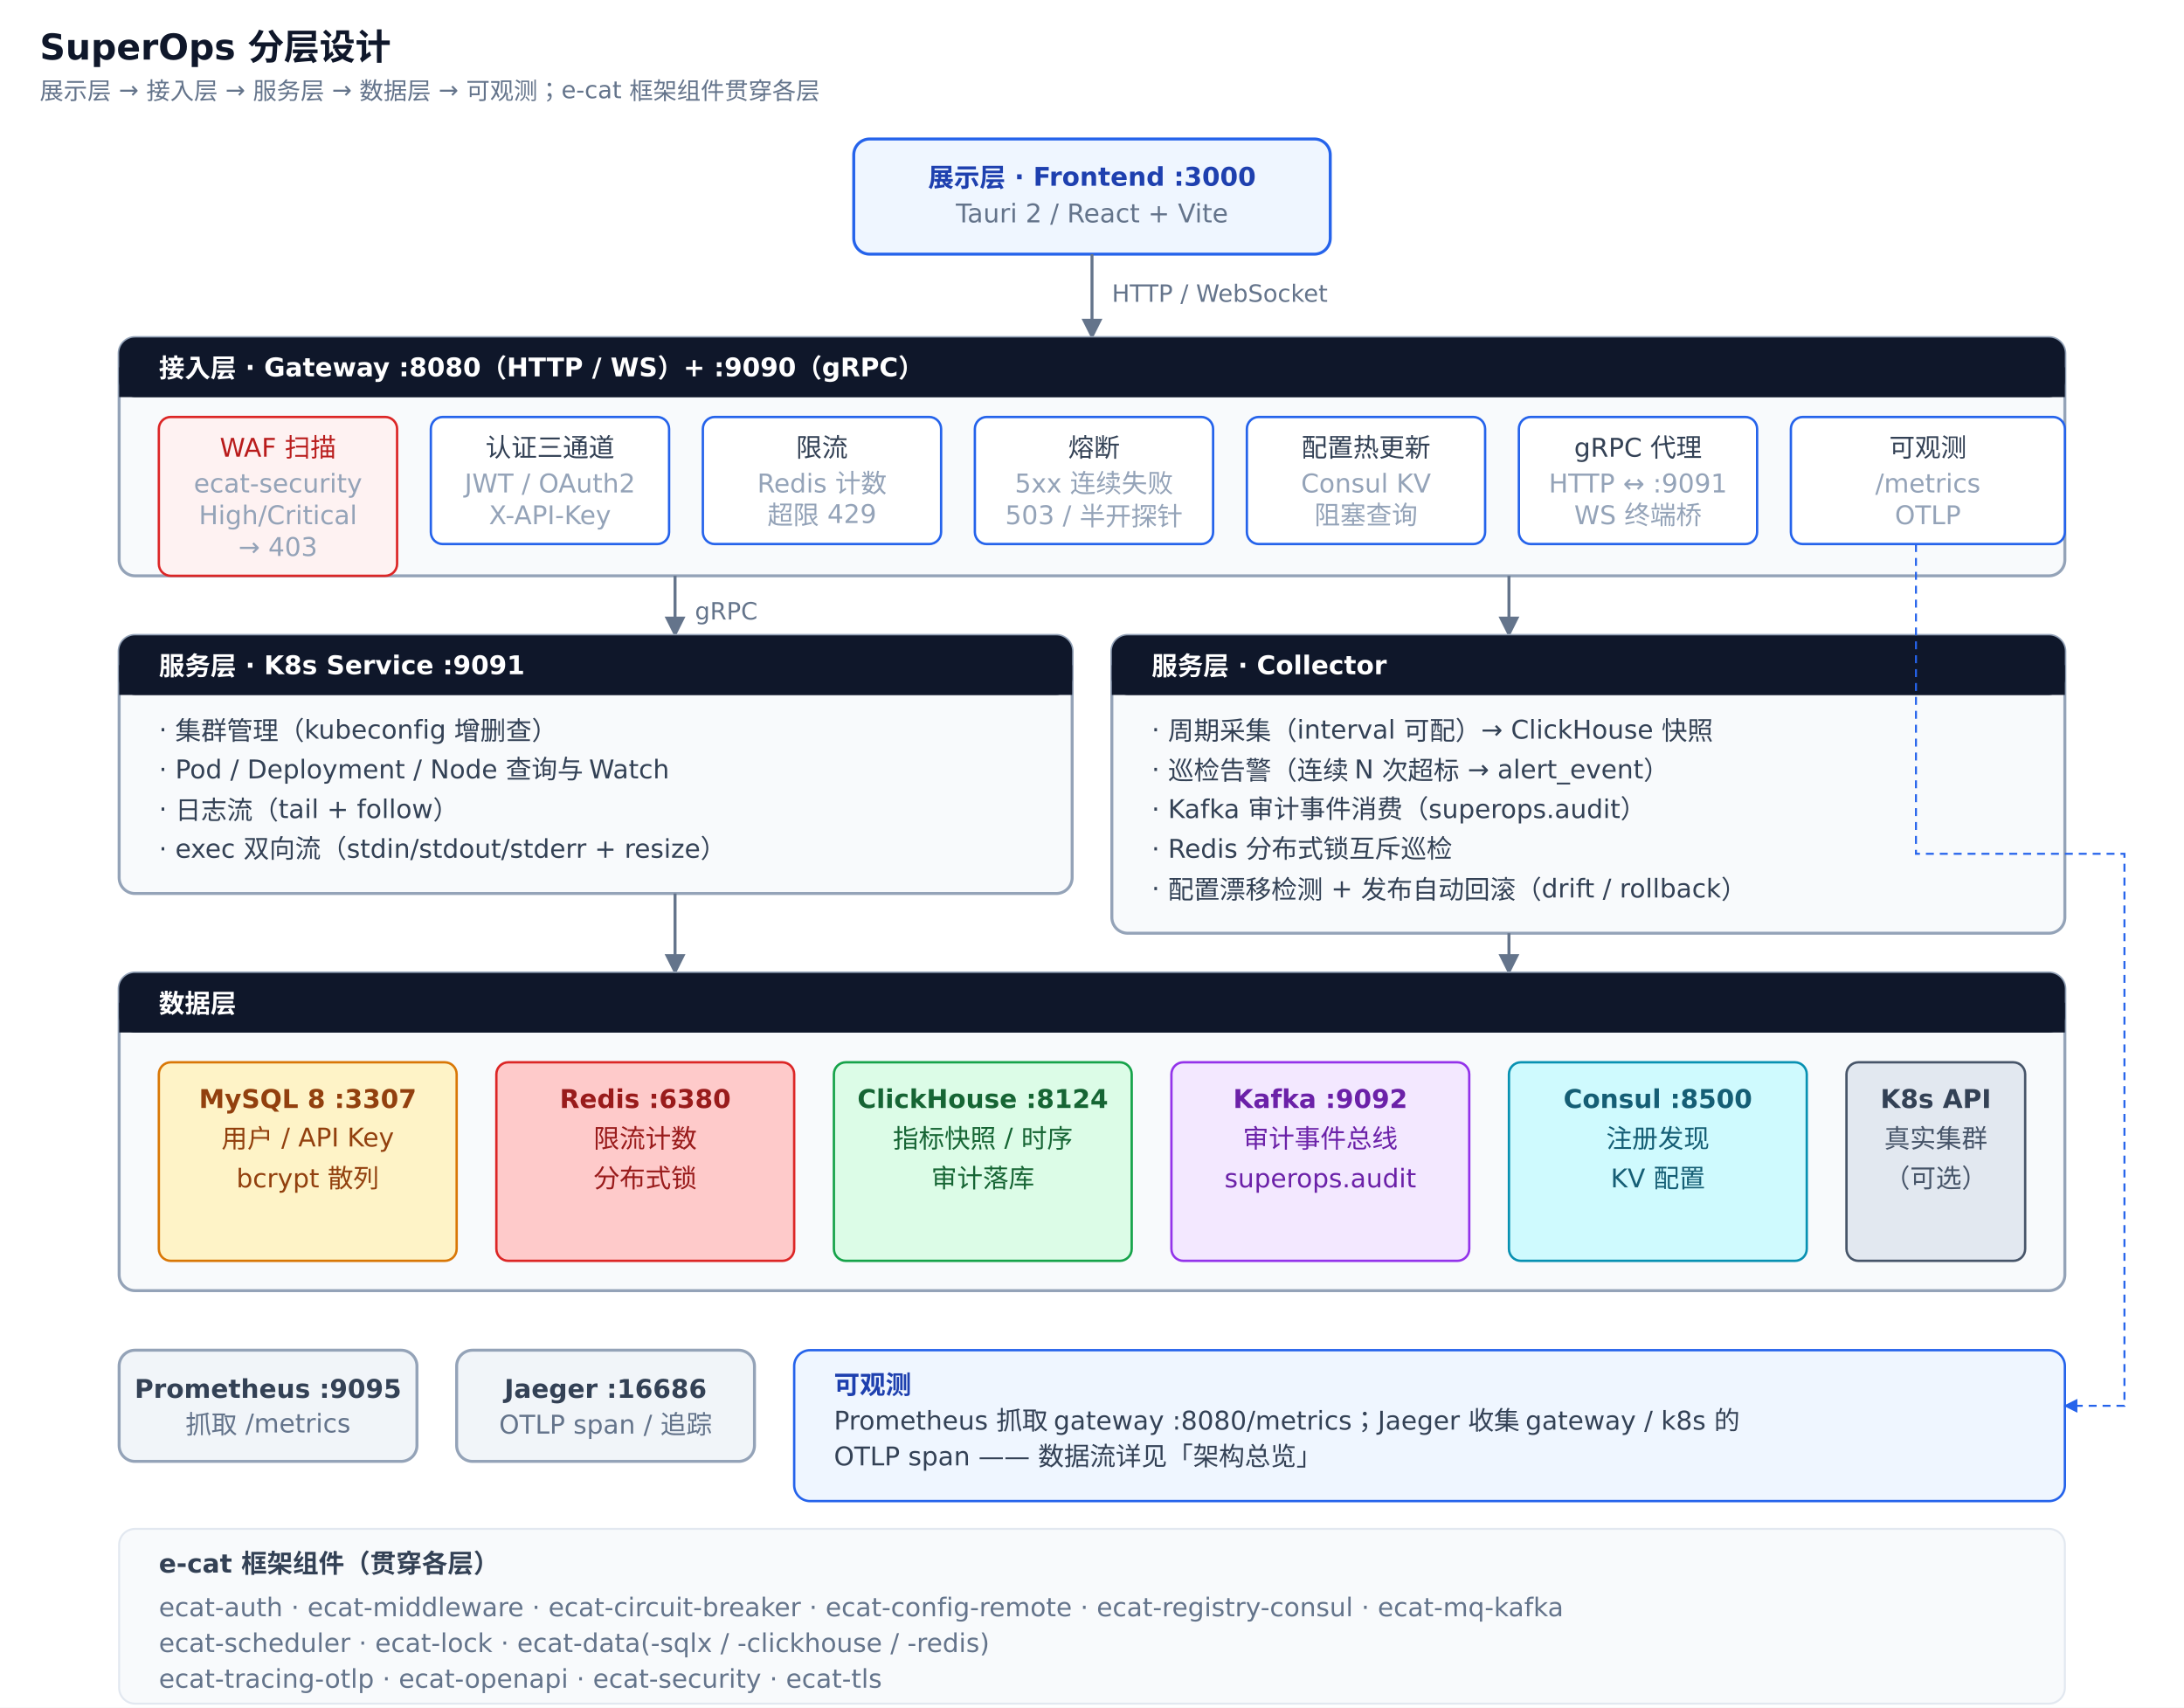
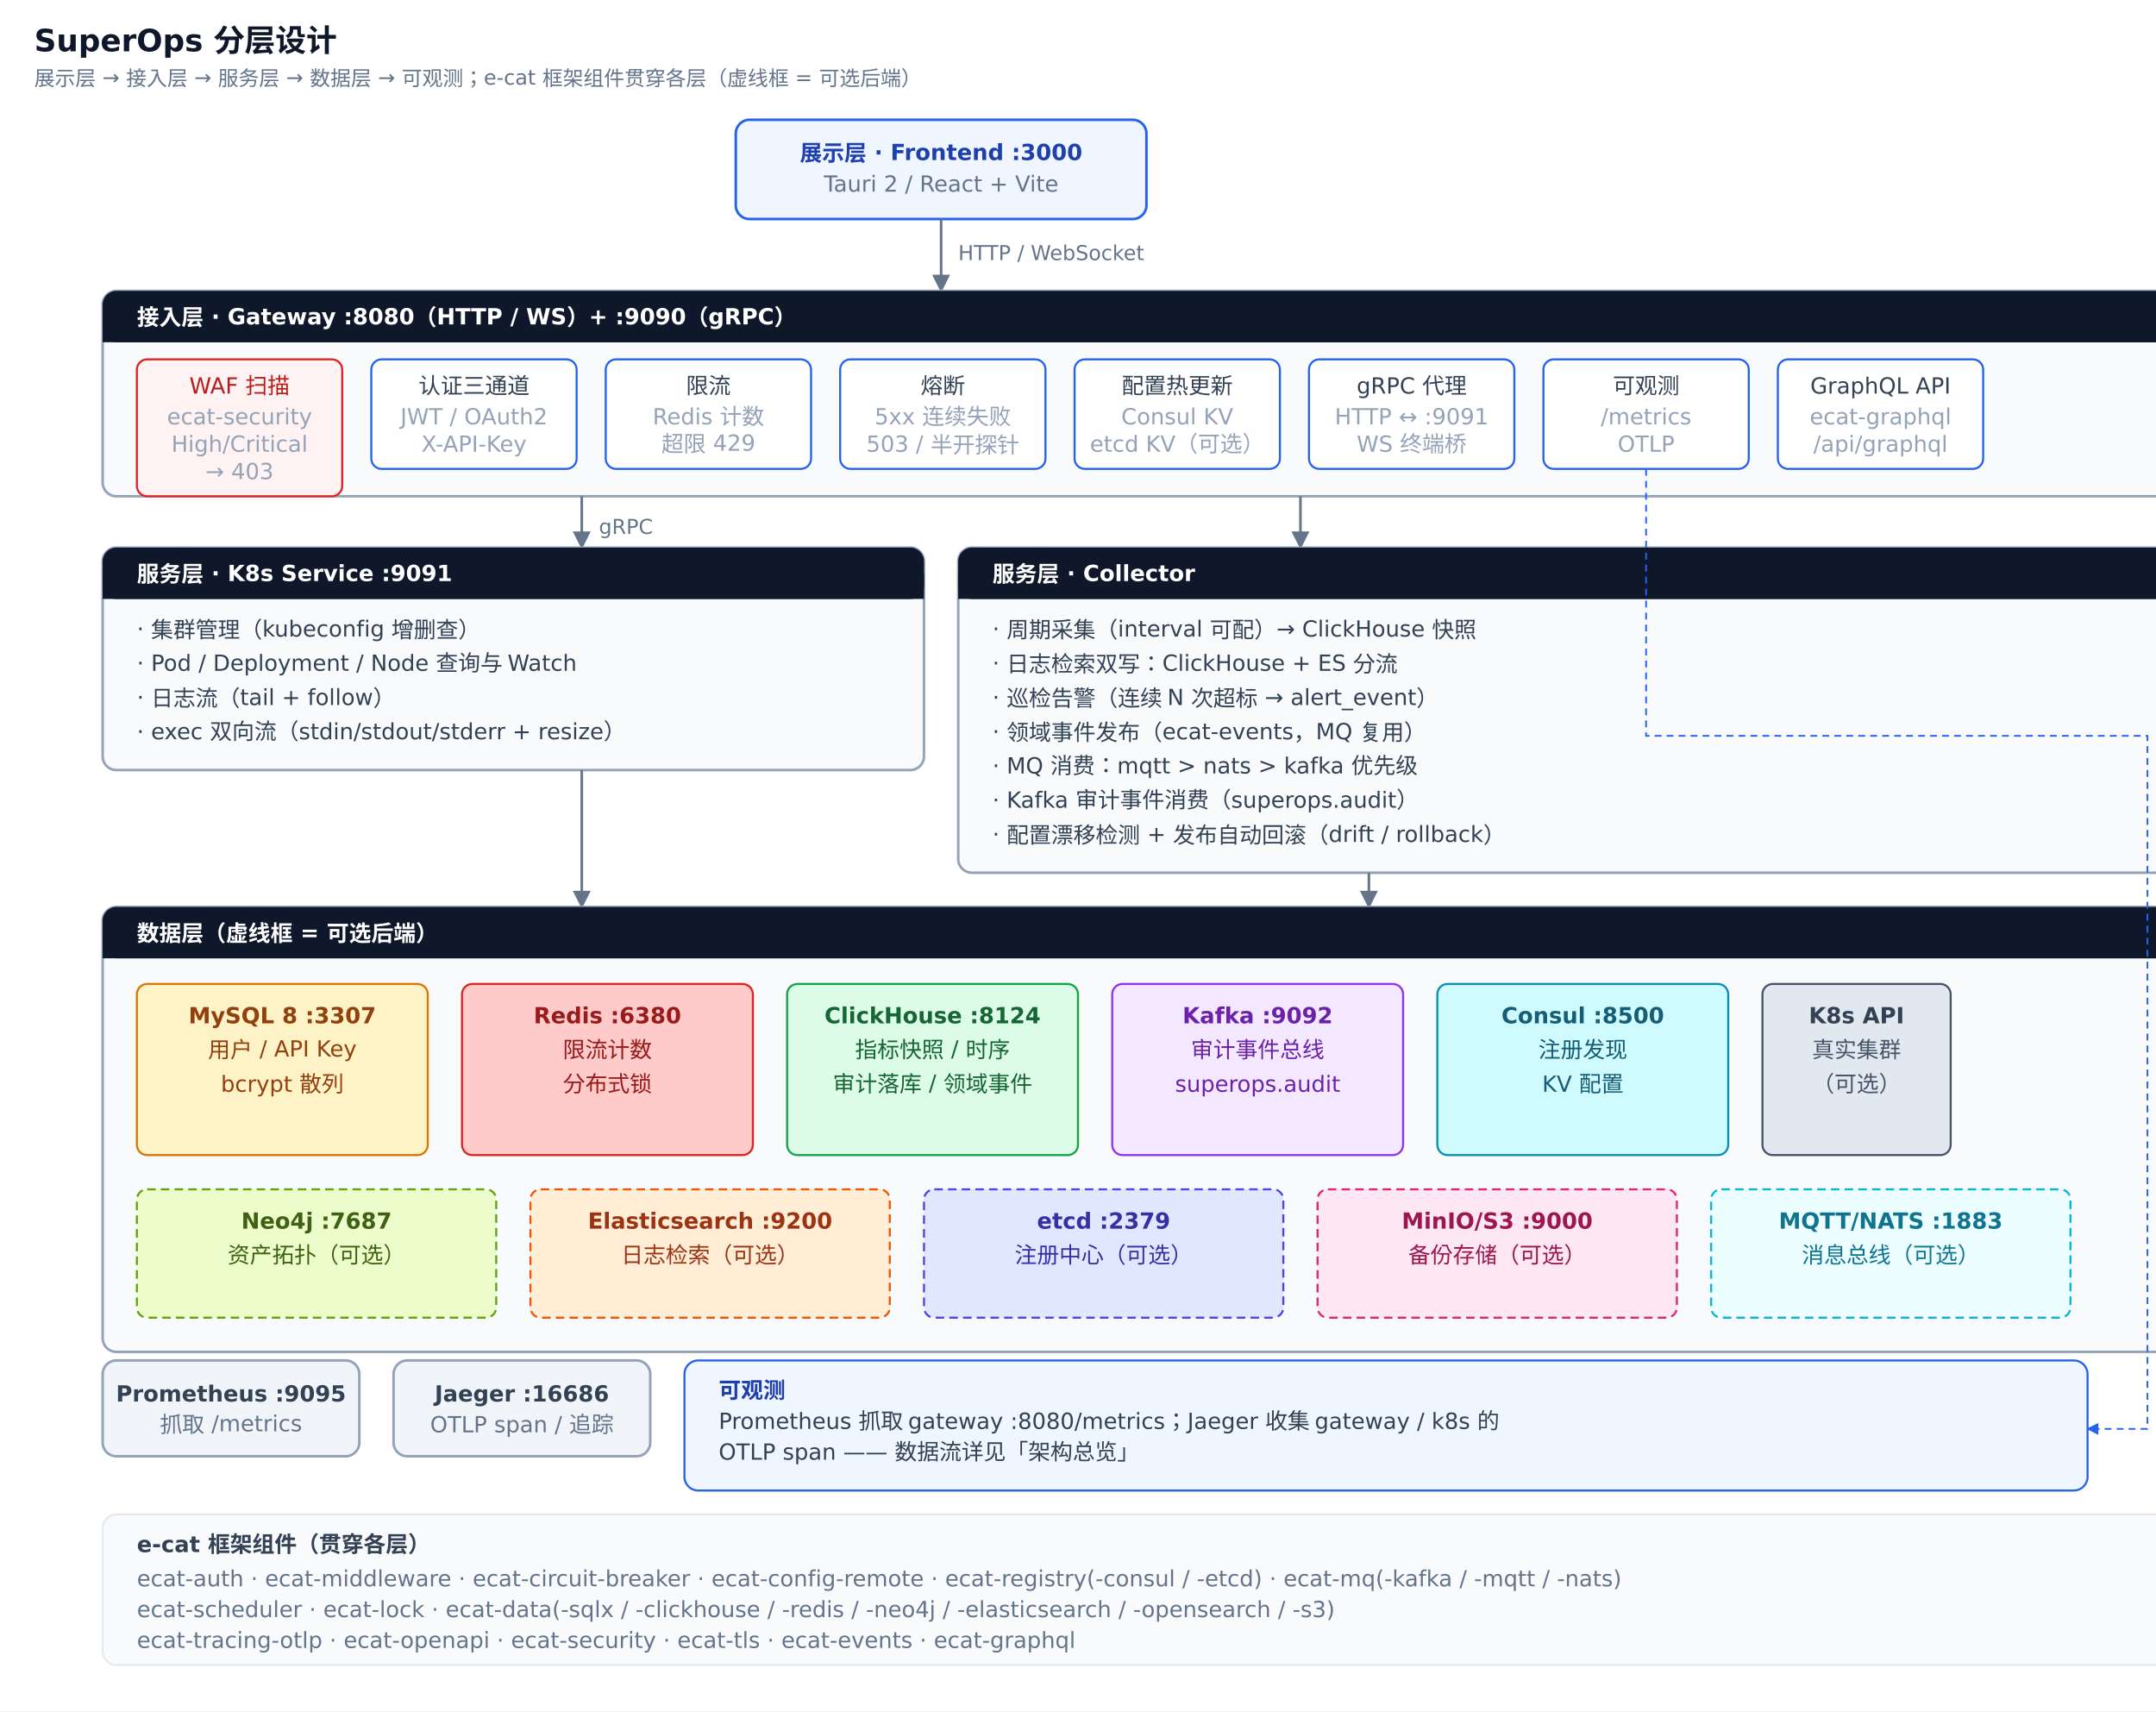
- <svg xmlns="http://www.w3.org/2000/svg" viewBox="0 0 1100 860" font-family="'DejaVu Sans','Helvetica Neue',Arial,sans-serif" font-size="13">
+ <svg xmlns="http://www.w3.org/2000/svg" viewBox="0 0 1260 1000" font-family="'DejaVu Sans','Helvetica Neue',Arial,sans-serif" font-size="13">
  <defs>
    <marker id="arrow" viewBox="0 0 10 10" refX="9" refY="5" markerWidth="7" markerHeight="7" orient="auto-start-reverse">
      <path d="M0 0 L10 5 L0 10 z" fill="#64748b" />
    </marker>
    <marker id="arrow-blue" viewBox="0 0 10 10" refX="9" refY="5" markerWidth="7" markerHeight="7" orient="auto-start-reverse">
      <path d="M0 0 L10 5 L0 10 z" fill="#2563eb" />
    </marker>
  </defs>
-   <rect x="0" y="0" width="1100" height="860" fill="#ffffff" />
+   <rect x="0" y="0" width="1260" height="1000" fill="#ffffff" />
  <text x="20" y="30" font-size="18" font-weight="bold" fill="#0f172a">SuperOps 分层设计</text>
-   <text x="20" y="50" font-size="12" fill="#64748b">展示层 → 接入层 → 服务层 → 数据层 → 可观测；e-cat 框架组件贯穿各层</text>
+   <text x="20" y="50" font-size="12" fill="#64748b">展示层 → 接入层 → 服务层 → 数据层 → 可观测；e-cat 框架组件贯穿各层（虚线框 = 可选后端）</text>
  <rect x="430" y="70" width="240" height="58" rx="8" fill="#eff6ff" stroke="#2563eb" stroke-width="1.5" />
  <text x="550" y="94" text-anchor="middle" font-weight="bold" fill="#1e40af">展示层 · Frontend :3000</text>
  <text x="550" y="112" text-anchor="middle" fill="#64748b">Tauri 2 / React + Vite</text>
  <path d="M 550 128 L 550 170" stroke="#64748b" stroke-width="1.5" fill="none" marker-end="url(#arrow)" />
  <text x="560" y="152" fill="#64748b" font-size="12">HTTP / WebSocket</text>
-   <rect x="60" y="170" width="980" height="120" rx="8" fill="#f8fafc" stroke="#94a3b8" stroke-width="1.5" />
-   <rect x="60" y="170" width="980" height="30" rx="8" fill="#0f172a" />
-   <rect x="60" y="185" width="980" height="15" fill="#0f172a" />
+   <rect x="60" y="170" width="1220" height="120" rx="8" fill="#f8fafc" stroke="#94a3b8" stroke-width="1.5" />
+   <rect x="60" y="170" width="1220" height="30" rx="8" fill="#0f172a" />
+   <rect x="60" y="185" width="1220" height="15" fill="#0f172a" />
  <text x="80" y="190" font-weight="bold" fill="#ffffff">接入层 · Gateway :8080（HTTP / WS）+ :9090（gRPC）</text>
  <rect x="80" y="210" width="120" height="80" rx="6" fill="#fef2f2" stroke="#dc2626" stroke-width="1.2" />
  <text x="140" y="230" text-anchor="middle" fill="#b91c1c">WAF 扫描</text>
  <text x="140" y="248" text-anchor="middle" fill="#94a3b8">ecat-security</text>
  <text x="140" y="264" text-anchor="middle" fill="#94a3b8">High/Critical</text>
  <text x="140" y="280" text-anchor="middle" fill="#94a3b8">→ 403</text>
  <rect x="217" y="210" width="120" height="64" rx="6" fill="#ffffff" stroke="#2563eb" stroke-width="1.2" />
  <text x="277" y="230" text-anchor="middle" fill="#334155">认证三通道</text>
  <text x="277" y="248" text-anchor="middle" fill="#94a3b8">JWT / OAuth2</text>
  <text x="277" y="264" text-anchor="middle" fill="#94a3b8">X-API-Key</text>
  <rect x="354" y="210" width="120" height="64" rx="6" fill="#ffffff" stroke="#2563eb" stroke-width="1.2" />
  <text x="414" y="230" text-anchor="middle" fill="#334155">限流</text>
  <text x="414" y="248" text-anchor="middle" fill="#94a3b8">Redis 计数</text>
  <text x="414" y="264" text-anchor="middle" fill="#94a3b8">超限 429</text>
  <rect x="491" y="210" width="120" height="64" rx="6" fill="#ffffff" stroke="#2563eb" stroke-width="1.2" />
  <text x="551" y="230" text-anchor="middle" fill="#334155">熔断</text>
  <text x="551" y="248" text-anchor="middle" fill="#94a3b8">5xx 连续失败</text>
  <text x="551" y="264" text-anchor="middle" fill="#94a3b8">503 / 半开探针</text>
  <rect x="628" y="210" width="120" height="64" rx="6" fill="#ffffff" stroke="#2563eb" stroke-width="1.2" />
  <text x="688" y="230" text-anchor="middle" fill="#334155">配置热更新</text>
  <text x="688" y="248" text-anchor="middle" fill="#94a3b8">Consul KV</text>
-   <text x="688" y="264" text-anchor="middle" fill="#94a3b8">阻塞查询</text>
+   <text x="688" y="264" text-anchor="middle" fill="#94a3b8">etcd KV（可选）</text>
  <rect x="765" y="210" width="120" height="64" rx="6" fill="#ffffff" stroke="#2563eb" stroke-width="1.2" />
  <text x="825" y="230" text-anchor="middle" fill="#334155">gRPC 代理</text>
  <text x="825" y="248" text-anchor="middle" fill="#94a3b8">HTTP ↔ :9091</text>
  <text x="825" y="264" text-anchor="middle" fill="#94a3b8">WS 终端桥</text>
-   <rect x="902" y="210" width="138" height="64" rx="6" fill="#ffffff" stroke="#2563eb" stroke-width="1.2" />
-   <text x="971" y="230" text-anchor="middle" fill="#334155">可观测</text>
-   <text x="971" y="248" text-anchor="middle" fill="#94a3b8">/metrics</text>
-   <text x="971" y="264" text-anchor="middle" fill="#94a3b8">OTLP</text>
+   <rect x="902" y="210" width="120" height="64" rx="6" fill="#ffffff" stroke="#2563eb" stroke-width="1.2" />
+   <text x="962" y="230" text-anchor="middle" fill="#334155">可观测</text>
+   <text x="962" y="248" text-anchor="middle" fill="#94a3b8">/metrics</text>
+   <text x="962" y="264" text-anchor="middle" fill="#94a3b8">OTLP</text>
+   <rect x="1039" y="210" width="120" height="64" rx="6" fill="#ffffff" stroke="#2563eb" stroke-width="1.2" />
+   <text x="1099" y="230" text-anchor="middle" fill="#334155">GraphQL API</text>
+   <text x="1099" y="248" text-anchor="middle" fill="#94a3b8">ecat-graphql</text>
+   <text x="1099" y="264" text-anchor="middle" fill="#94a3b8">/api/graphql</text>
  <path d="M 340 290 L 340 320" stroke="#64748b" stroke-width="1.5" fill="none" marker-end="url(#arrow)" />
  <path d="M 760 290 L 760 320" stroke="#64748b" stroke-width="1.5" fill="none" marker-end="url(#arrow)" />
  <text x="350" y="312" fill="#64748b" font-size="12">gRPC</text>
  <rect x="60" y="320" width="480" height="130" rx="8" fill="#f8fafc" stroke="#94a3b8" stroke-width="1.5" />
  <rect x="60" y="320" width="480" height="30" rx="8" fill="#0f172a" />
  <rect x="60" y="335" width="480" height="15" fill="#0f172a" />
  <text x="80" y="340" font-weight="bold" fill="#ffffff">服务层 · K8s Service :9091</text>
  <text x="80" y="372" fill="#334155">· 集群管理（kubeconfig 增删查）</text>
  <text x="80" y="392" fill="#334155">· Pod / Deployment / Node 查询与 Watch</text>
  <text x="80" y="412" fill="#334155">· 日志流（tail + follow）</text>
  <text x="80" y="432" fill="#334155">· exec 双向流（stdin/stdout/stderr + resize）</text>
-   <rect x="560" y="320" width="480" height="150" rx="8" fill="#f8fafc" stroke="#94a3b8" stroke-width="1.5" />
-   <rect x="560" y="320" width="480" height="30" rx="8" fill="#0f172a" />
-   <rect x="560" y="335" width="480" height="15" fill="#0f172a" />
+   <rect x="560" y="320" width="720" height="190" rx="8" fill="#f8fafc" stroke="#94a3b8" stroke-width="1.5" />
+   <rect x="560" y="320" width="720" height="30" rx="8" fill="#0f172a" />
+   <rect x="560" y="335" width="720" height="15" fill="#0f172a" />
  <text x="580" y="340" font-weight="bold" fill="#ffffff">服务层 · Collector</text>
  <text x="580" y="372" fill="#334155">· 周期采集（interval 可配）→ ClickHouse 快照</text>
-   <text x="580" y="392" fill="#334155">· 巡检告警（连续 N 次超标 → alert_event）</text>
-   <text x="580" y="412" fill="#334155">· Kafka 审计事件消费（superops.audit）</text>
-   <text x="580" y="432" fill="#334155">· Redis 分布式锁互斥巡检</text>
-   <text x="580" y="452" fill="#334155">· 配置漂移检测 + 发布自动回滚（drift / rollback）</text>
-   <path d="M 340 450 L 340 490" stroke="#64748b" stroke-width="1.5" fill="none" marker-end="url(#arrow)" />
-   <path d="M 760 470 L 760 490" stroke="#64748b" stroke-width="1.5" fill="none" marker-end="url(#arrow)" />
-   <rect x="60" y="490" width="980" height="160" rx="8" fill="#f8fafc" stroke="#94a3b8" stroke-width="1.5" />
-   <rect x="60" y="490" width="980" height="30" rx="8" fill="#0f172a" />
-   <rect x="60" y="505" width="980" height="15" fill="#0f172a" />
-   <text x="80" y="510" font-weight="bold" fill="#ffffff">数据层</text>
-   <rect x="80" y="535" width="150" height="100" rx="6" fill="#fef3c7" stroke="#d97706" stroke-width="1.2" />
-   <text x="155" y="558" text-anchor="middle" font-weight="bold" fill="#92400e">MySQL 8 :3307</text>
-   <text x="155" y="578" text-anchor="middle" fill="#92400e">用户 / API Key</text>
-   <text x="155" y="598" text-anchor="middle" fill="#92400e">bcrypt 散列</text>
-   <rect x="250" y="535" width="150" height="100" rx="6" fill="#fecaca" stroke="#dc2626" stroke-width="1.2" />
-   <text x="325" y="558" text-anchor="middle" font-weight="bold" fill="#991b1b">Redis :6380</text>
-   <text x="325" y="578" text-anchor="middle" fill="#991b1b">限流计数</text>
-   <text x="325" y="598" text-anchor="middle" fill="#991b1b">分布式锁</text>
-   <rect x="420" y="535" width="150" height="100" rx="6" fill="#dcfce7" stroke="#16a34a" stroke-width="1.2" />
-   <text x="495" y="558" text-anchor="middle" font-weight="bold" fill="#166534">ClickHouse :8124</text>
-   <text x="495" y="578" text-anchor="middle" fill="#166534">指标快照 / 时序</text>
-   <text x="495" y="598" text-anchor="middle" fill="#166534">审计落库</text>
-   <rect x="590" y="535" width="150" height="100" rx="6" fill="#f3e8ff" stroke="#9333ea" stroke-width="1.2" />
-   <text x="665" y="558" text-anchor="middle" font-weight="bold" fill="#6b21a8">Kafka :9092</text>
-   <text x="665" y="578" text-anchor="middle" fill="#6b21a8">审计事件总线</text>
-   <text x="665" y="598" text-anchor="middle" fill="#6b21a8">superops.audit</text>
-   <rect x="760" y="535" width="150" height="100" rx="6" fill="#cffafe" stroke="#0891b2" stroke-width="1.2" />
-   <text x="835" y="558" text-anchor="middle" font-weight="bold" fill="#155e75">Consul :8500</text>
-   <text x="835" y="578" text-anchor="middle" fill="#155e75">注册发现</text>
-   <text x="835" y="598" text-anchor="middle" fill="#155e75">KV 配置</text>
-   <rect x="930" y="535" width="90" height="100" rx="6" fill="#e2e8f0" stroke="#475569" stroke-width="1.2" />
-   <text x="975" y="558" text-anchor="middle" font-weight="bold" fill="#334155">K8s API</text>
-   <text x="975" y="578" text-anchor="middle" fill="#475569">真实集群</text>
-   <text x="975" y="598" text-anchor="middle" fill="#475569">（可选）</text>
-   <rect x="60" y="680" width="150" height="56" rx="8" fill="#f1f5f9" stroke="#94a3b8" stroke-width="1.5" />
-   <text x="135" y="704" text-anchor="middle" font-weight="bold" fill="#334155">Prometheus :9095</text>
-   <text x="135" y="722" text-anchor="middle" fill="#64748b">抓取 /metrics</text>
-   <rect x="230" y="680" width="150" height="56" rx="8" fill="#f1f5f9" stroke="#94a3b8" stroke-width="1.5" />
-   <text x="305" y="704" text-anchor="middle" font-weight="bold" fill="#334155">Jaeger :16686</text>
-   <text x="305" y="722" text-anchor="middle" fill="#64748b">OTLP span / 追踪</text>
-   <rect x="400" y="680" width="640" height="76" rx="8" fill="#eff6ff" stroke="#2563eb" stroke-width="1.2" />
-   <text x="420" y="702" font-weight="bold" fill="#1e40af">可观测</text>
-   <text x="420" y="720" fill="#334155">Prometheus 抓取 gateway :8080/metrics；Jaeger 收集 gateway / k8s 的</text>
-   <text x="420" y="738" fill="#334155">OTLP span —— 数据流详见「架构总览」</text>
-   <path d="M 965 274 L 965 430 L 1070 430 L 1070 708 L 1040 708" stroke="#2563eb" stroke-width="1" stroke-dasharray="4 3" fill="none" marker-end="url(#arrow-blue)" />
-   <rect x="60" y="770" width="980" height="88" rx="8" fill="#f8fafc" stroke="#e2e8f0" />
-   <text x="80" y="792" font-weight="bold" fill="#334155">e-cat 框架组件（贯穿各层）</text>
-   <text x="80" y="814" fill="#64748b">ecat-auth · ecat-middleware · ecat-circuit-breaker · ecat-config-remote · ecat-registry-consul · ecat-mq-kafka</text>
-   <text x="80" y="832" fill="#64748b">ecat-scheduler · ecat-lock · ecat-data(-sqlx / -clickhouse / -redis)</text>
-   <text x="80" y="850" fill="#64748b">ecat-tracing-otlp · ecat-openapi · ecat-security · ecat-tls</text>
+   <text x="580" y="392" fill="#334155">· 日志检索双写：ClickHouse + ES 分流</text>
+   <text x="580" y="412" fill="#334155">· 巡检告警（连续 N 次超标 → alert_event）</text>
+   <text x="580" y="432" fill="#334155">· 领域事件发布（ecat-events，MQ 复用）</text>
+   <text x="580" y="452" fill="#334155">· MQ 消费：mqtt &gt; nats &gt; kafka 优先级</text>
+   <text x="580" y="472" fill="#334155">· Kafka 审计事件消费（superops.audit）</text>
+   <text x="580" y="492" fill="#334155">· 配置漂移检测 + 发布自动回滚（drift / rollback）</text>
+   <path d="M 340 450 L 340 530" stroke="#64748b" stroke-width="1.5" fill="none" marker-end="url(#arrow)" />
+   <path d="M 800 510 L 800 530" stroke="#64748b" stroke-width="1.5" fill="none" marker-end="url(#arrow)" />
+   <rect x="60" y="530" width="1220" height="260" rx="8" fill="#f8fafc" stroke="#94a3b8" stroke-width="1.5" />
+   <rect x="60" y="530" width="1220" height="30" rx="8" fill="#0f172a" />
+   <rect x="60" y="545" width="1220" height="15" fill="#0f172a" />
+   <text x="80" y="550" font-weight="bold" fill="#ffffff">数据层（虚线框 = 可选后端）</text>
+   <rect x="80" y="575" width="170" height="100" rx="6" fill="#fef3c7" stroke="#d97706" stroke-width="1.2" />
+   <text x="165" y="598" text-anchor="middle" font-weight="bold" fill="#92400e">MySQL 8 :3307</text>
+   <text x="165" y="618" text-anchor="middle" fill="#92400e">用户 / API Key</text>
+   <text x="165" y="638" text-anchor="middle" fill="#92400e">bcrypt 散列</text>
+   <rect x="270" y="575" width="170" height="100" rx="6" fill="#fecaca" stroke="#dc2626" stroke-width="1.2" />
+   <text x="355" y="598" text-anchor="middle" font-weight="bold" fill="#991b1b">Redis :6380</text>
+   <text x="355" y="618" text-anchor="middle" fill="#991b1b">限流计数</text>
+   <text x="355" y="638" text-anchor="middle" fill="#991b1b">分布式锁</text>
+   <rect x="460" y="575" width="170" height="100" rx="6" fill="#dcfce7" stroke="#16a34a" stroke-width="1.2" />
+   <text x="545" y="598" text-anchor="middle" font-weight="bold" fill="#166534">ClickHouse :8124</text>
+   <text x="545" y="618" text-anchor="middle" fill="#166534">指标快照 / 时序</text>
+   <text x="545" y="638" text-anchor="middle" fill="#166534">审计落库 / 领域事件</text>
+   <rect x="650" y="575" width="170" height="100" rx="6" fill="#f3e8ff" stroke="#9333ea" stroke-width="1.2" />
+   <text x="735" y="598" text-anchor="middle" font-weight="bold" fill="#6b21a8">Kafka :9092</text>
+   <text x="735" y="618" text-anchor="middle" fill="#6b21a8">审计事件总线</text>
+   <text x="735" y="638" text-anchor="middle" fill="#6b21a8">superops.audit</text>
+   <rect x="840" y="575" width="170" height="100" rx="6" fill="#cffafe" stroke="#0891b2" stroke-width="1.2" />
+   <text x="925" y="598" text-anchor="middle" font-weight="bold" fill="#155e75">Consul :8500</text>
+   <text x="925" y="618" text-anchor="middle" fill="#155e75">注册发现</text>
+   <text x="925" y="638" text-anchor="middle" fill="#155e75">KV 配置</text>
+   <rect x="1030" y="575" width="110" height="100" rx="6" fill="#e2e8f0" stroke="#475569" stroke-width="1.2" />
+   <text x="1085" y="598" text-anchor="middle" font-weight="bold" fill="#334155">K8s API</text>
+   <text x="1085" y="618" text-anchor="middle" fill="#475569">真实集群</text>
+   <text x="1085" y="638" text-anchor="middle" fill="#475569">（可选）</text>
+   <rect x="80" y="695" width="210" height="75" rx="6" fill="#ecfccb" stroke="#65a30d" stroke-width="1.2" stroke-dasharray="5 3" />
+   <text x="185" y="718" text-anchor="middle" font-weight="bold" fill="#3f6212">Neo4j :7687</text>
+   <text x="185" y="738" text-anchor="middle" fill="#3f6212">资产拓扑（可选）</text>
+   <rect x="310" y="695" width="210" height="75" rx="6" fill="#ffedd5" stroke="#ea580c" stroke-width="1.2" stroke-dasharray="5 3" />
+   <text x="415" y="718" text-anchor="middle" font-weight="bold" fill="#9a3412">Elasticsearch :9200</text>
+   <text x="415" y="738" text-anchor="middle" fill="#9a3412">日志检索（可选）</text>
+   <rect x="540" y="695" width="210" height="75" rx="6" fill="#e0e7ff" stroke="#4f46e5" stroke-width="1.2" stroke-dasharray="5 3" />
+   <text x="645" y="718" text-anchor="middle" font-weight="bold" fill="#3730a3">etcd :2379</text>
+   <text x="645" y="738" text-anchor="middle" fill="#3730a3">注册中心（可选）</text>
+   <rect x="770" y="695" width="210" height="75" rx="6" fill="#fce7f3" stroke="#db2777" stroke-width="1.2" stroke-dasharray="5 3" />
+   <text x="875" y="718" text-anchor="middle" font-weight="bold" fill="#9d174d">MinIO/S3 :9000</text>
+   <text x="875" y="738" text-anchor="middle" fill="#9d174d">备份存储（可选）</text>
+   <rect x="1000" y="695" width="210" height="75" rx="6" fill="#ecfeff" stroke="#06b6d4" stroke-width="1.2" stroke-dasharray="5 3" />
+   <text x="1105" y="718" text-anchor="middle" font-weight="bold" fill="#0e7490">MQTT/NATS :1883</text>
+   <text x="1105" y="738" text-anchor="middle" fill="#0e7490">消息总线（可选）</text>
+   <rect x="60" y="795" width="150" height="56" rx="8" fill="#f1f5f9" stroke="#94a3b8" stroke-width="1.5" />
+   <text x="135" y="819" text-anchor="middle" font-weight="bold" fill="#334155">Prometheus :9095</text>
+   <text x="135" y="837" text-anchor="middle" fill="#64748b">抓取 /metrics</text>
+   <rect x="230" y="795" width="150" height="56" rx="8" fill="#f1f5f9" stroke="#94a3b8" stroke-width="1.5" />
+   <text x="305" y="819" text-anchor="middle" font-weight="bold" fill="#334155">Jaeger :16686</text>
+   <text x="305" y="837" text-anchor="middle" fill="#64748b">OTLP span / 追踪</text>
+   <rect x="400" y="795" width="820" height="76" rx="8" fill="#eff6ff" stroke="#2563eb" stroke-width="1.2" />
+   <text x="420" y="817" font-weight="bold" fill="#1e40af">可观测</text>
+   <text x="420" y="835" fill="#334155">Prometheus 抓取 gateway :8080/metrics；Jaeger 收集 gateway / k8s 的</text>
+   <text x="420" y="853" fill="#334155">OTLP span —— 数据流详见「架构总览」</text>
+   <path d="M 962 274 L 962 430 L 1255 430 L 1255 835 L 1220 835" stroke="#2563eb" stroke-width="1" stroke-dasharray="4 3" fill="none" marker-end="url(#arrow-blue)" />
+   <rect x="60" y="885" width="1220" height="88" rx="8" fill="#f8fafc" stroke="#e2e8f0" />
+   <text x="80" y="907" font-weight="bold" fill="#334155">e-cat 框架组件（贯穿各层）</text>
+   <text x="80" y="927" fill="#64748b">ecat-auth · ecat-middleware · ecat-circuit-breaker · ecat-config-remote · ecat-registry(-consul / -etcd) · ecat-mq(-kafka / -mqtt / -nats)</text>
+   <text x="80" y="945" fill="#64748b">ecat-scheduler · ecat-lock · ecat-data(-sqlx / -clickhouse / -redis / -neo4j / -elasticsearch / -opensearch / -s3)</text>
+   <text x="80" y="963" fill="#64748b">ecat-tracing-otlp · ecat-openapi · ecat-security · ecat-tls · ecat-events · ecat-graphql</text>
</svg>
